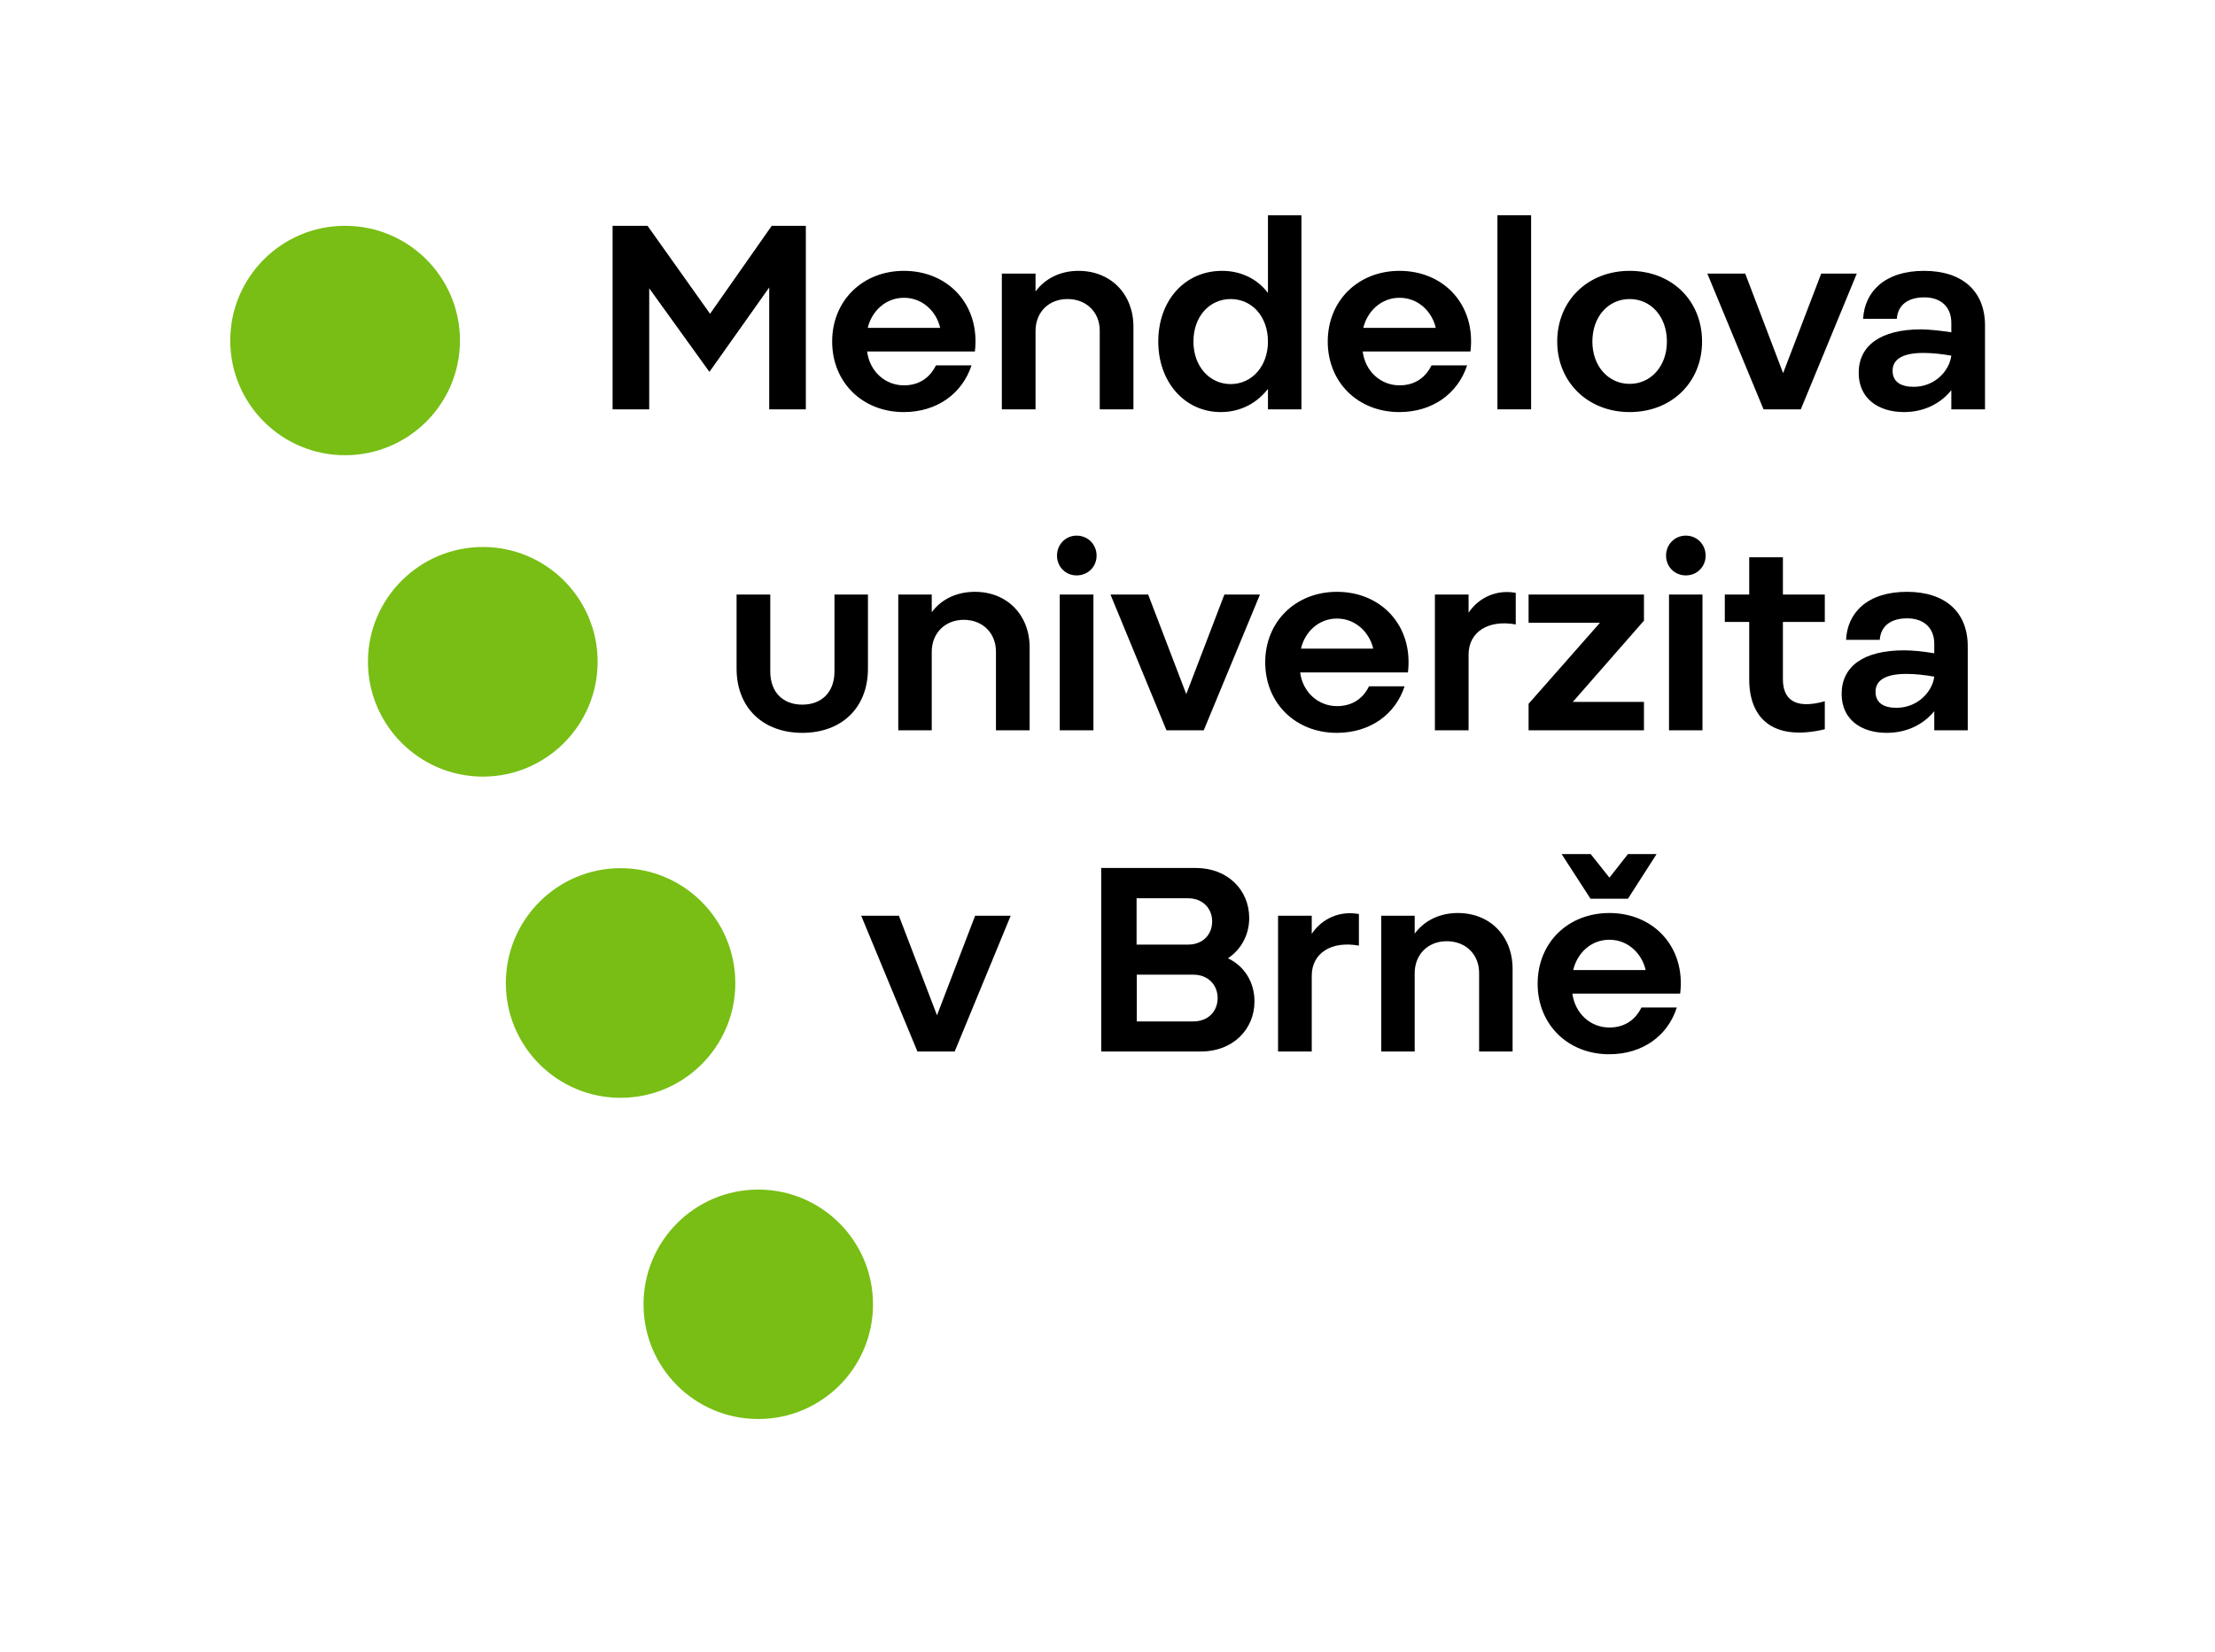
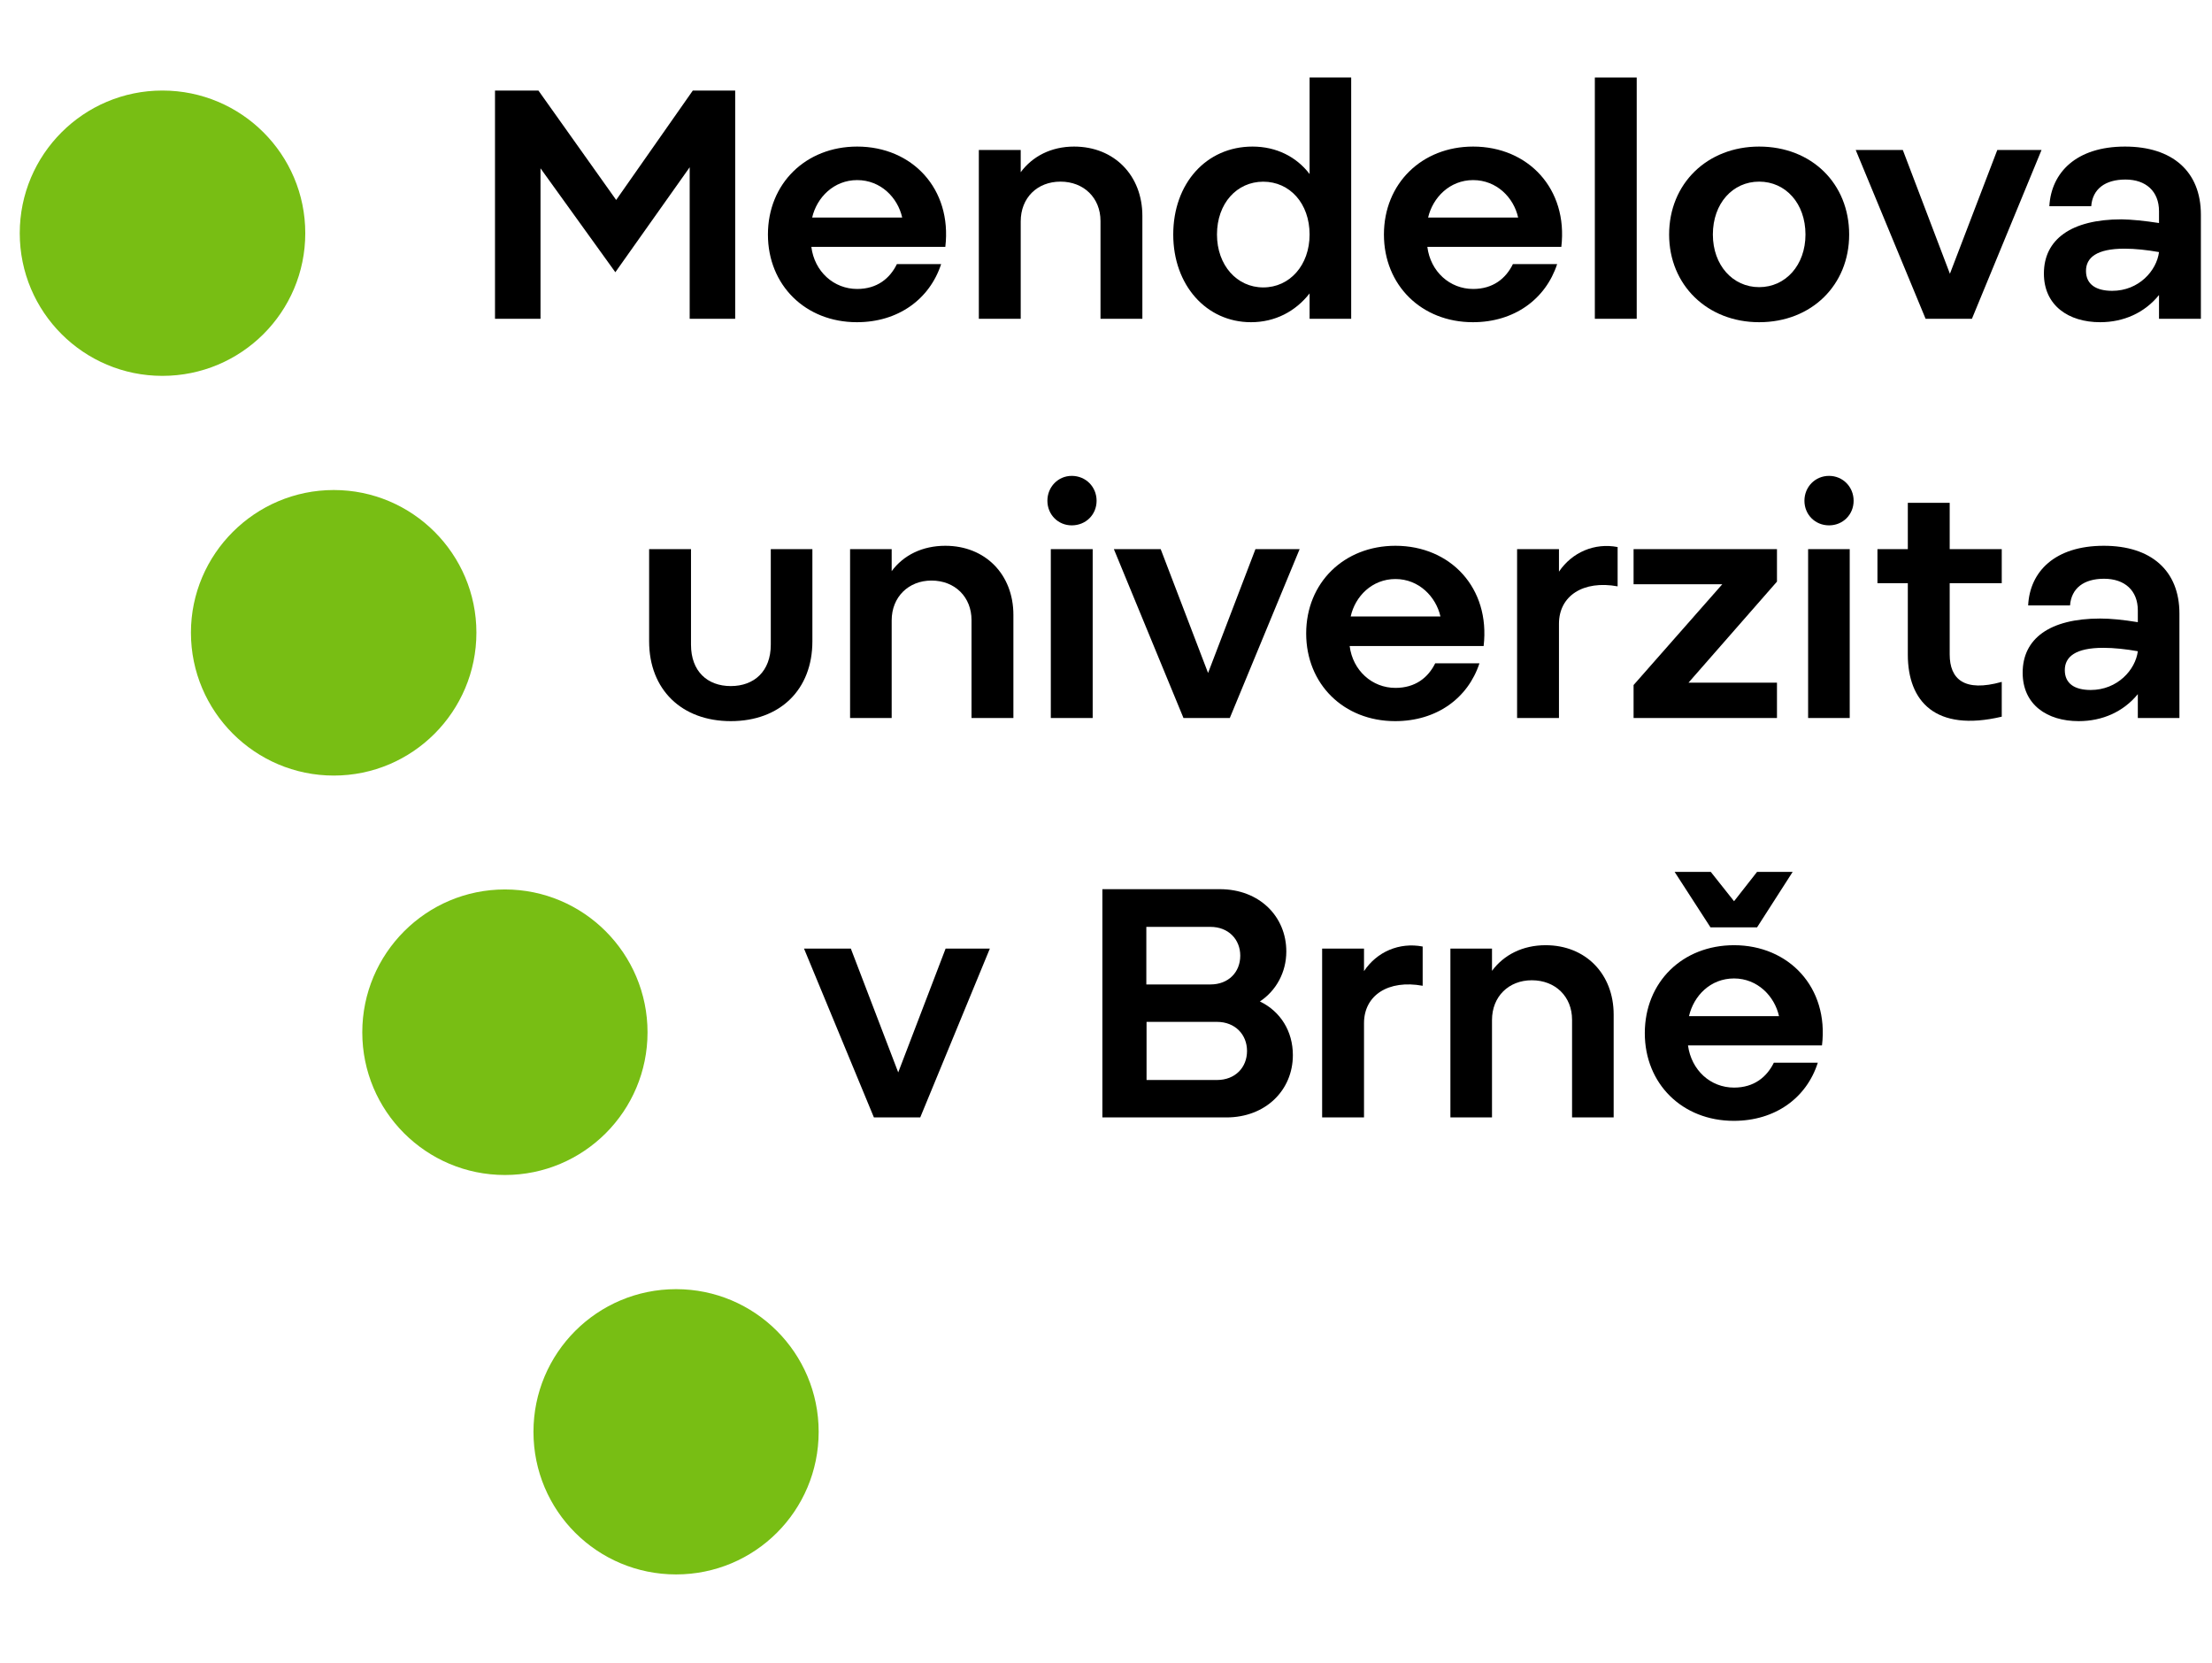
- <svg xmlns="http://www.w3.org/2000/svg" version="1.2" viewBox="0 -0.488 105.137 78.488" width="500" height="373">
+ <svg xmlns="http://www.w3.org/2000/svg" version="1.2" viewBox="0 0 402 302" width="402" height="302">
  <style>
		.s0 { fill: #78be14 } 
		.s1 { fill: #000000 } 
	</style>
  <g id="Vrstva 1">
    <g id="&lt;Group&gt;">
-       <path id="&lt;Path&gt;" class="s0" d="m23.99 46.22c0-3.01 2.44-5.46 5.45-5.46 3.01 0 5.45 2.45 5.45 5.46 0 3.01-2.44 5.45-5.45 5.45-3.01 0-5.45-2.44-5.45-5.45z" />
-       <path id="&lt;Path&gt;" class="s0" d="m30.53 61.48c0-3.01 2.44-5.45 5.45-5.45 3.01 0 5.45 2.44 5.45 5.45 0 3.02-2.44 5.45-5.45 5.45-3.01 0-5.45-2.43-5.45-5.45z" />
-       <path id="&lt;Path&gt;" class="s0" d="m10.9 15.69c0-3.01 2.44-5.45 5.45-5.45 3.02 0 5.46 2.44 5.46 5.45 0 3.01-2.44 5.45-5.46 5.45-3.01 0-5.45-2.44-5.45-5.45z" />
-       <path id="&lt;Path&gt;" class="s0" d="m17.44 30.95c0-3 2.45-5.45 5.46-5.45 3.01 0 5.45 2.45 5.45 5.45 0 3.01-2.44 5.46-5.45 5.46-3.01 0-5.46-2.45-5.46-5.46z" />
+       <path id="&lt;Path&gt;" class="s0" d="m65.84 187.56c0-14.31 11.61-25.96 25.92-25.96 14.32 0 25.92 11.65 25.92 25.96 0 14.32-11.6 25.92-25.92 25.92-14.31 0-25.92-11.6-25.92-25.92z" />
+       <path id="&lt;Path&gt;" class="s0" d="m96.95 260.14c0-14.32 11.6-25.92 25.92-25.92 14.31 0 25.91 11.6 25.91 25.92 0 14.36-11.6 25.91-25.91 25.91-14.32 0-25.92-11.55-25.92-25.91z" />
+       <path id="&lt;Path&gt;" class="s0" d="m3.59 42.37c0-14.31 11.61-25.92 25.92-25.92 14.36 0 25.97 11.61 25.97 25.92 0 14.32-11.61 25.92-25.97 25.92-14.31 0-25.92-11.6-25.92-25.92z" />
+       <path id="&lt;Path&gt;" class="s0" d="m34.7 114.94c0-14.26 11.65-25.91 25.96-25.91 14.32 0 25.92 11.65 25.92 25.91 0 14.32-11.6 25.97-25.92 25.97-14.31 0-25.96-11.65-25.96-25.97z" />
      <g id="&lt;Group&gt;">
        <g id="&lt;Group&gt;">
-           <path id="&lt;Compound Path&gt;" class="s1" d="m36.55 27.76v3.65c0 1.02 0.63 1.58 1.52 1.58 0.89 0 1.53-0.56 1.53-1.58v-3.65h1.59v3.52c0 1.85-1.24 3.05-3.12 3.05-1.87 0-3.12-1.2-3.12-3.05v-3.52z" />
-           <path id="&lt;Compound Path&gt;" class="s1" d="m42.63 27.76h1.59v0.84c0.45-0.61 1.17-0.97 2.05-0.97 1.53 0 2.6 1.1 2.6 2.64v3.94h-1.6v-3.74c0-0.88-0.63-1.51-1.53-1.51-0.88 0-1.52 0.63-1.52 1.52v3.73h-1.59z" />
-           <path id="&lt;Compound Path&gt;" class="s1" d="m51.1 24.96c0.54 0 0.95 0.42 0.95 0.95 0 0.53-0.41 0.94-0.95 0.94-0.52 0-0.93-0.41-0.93-0.94 0-0.53 0.41-0.95 0.93-0.95zm-0.8 2.8h1.6v6.45h-1.6z" />
-           <path id="&lt;Compound Path&gt;" class="s1" d="m52.71 27.76h1.79l1.81 4.73 1.81-4.73h1.69l-2.67 6.45h-1.77z" />
-           <path id="&lt;Compound Path&gt;" class="s1" d="m63.47 27.63c2.1 0 3.63 1.61 3.37 3.83h-5.12c0.12 0.94 0.86 1.6 1.75 1.6 0.76 0 1.25-0.39 1.52-0.94h1.69c-0.44 1.34-1.64 2.21-3.22 2.21-1.97 0-3.4-1.42-3.4-3.35 0-1.94 1.45-3.35 3.41-3.35zm1.72 2.7c-0.17-0.75-0.82-1.43-1.72-1.43-0.89 0-1.54 0.66-1.71 1.43z" />
-           <path id="&lt;Compound Path&gt;" class="s1" d="m68.12 27.76h1.6v0.86c0.5-0.74 1.36-1.11 2.24-0.94v1.5c-1.31-0.24-2.24 0.36-2.24 1.43v3.6h-1.6z" />
-           <path id="&lt;Compound Path&gt;" class="s1" d="m72.57 32.95l3.39-3.85h-3.39v-1.34h5.48v1.24l-3.38 3.86h3.38v1.35h-5.48z" />
-           <path id="&lt;Compound Path&gt;" class="s1" d="m80.04 24.96c0.53 0 0.94 0.42 0.94 0.95 0 0.53-0.41 0.94-0.94 0.94-0.53 0-0.94-0.41-0.94-0.94 0-0.53 0.41-0.95 0.94-0.95zm-0.8 2.8h1.59v6.45h-1.59z" />
-           <path id="&lt;Compound Path&gt;" class="s1" d="m83.05 25.99h1.6v1.77h1.99v1.3h-1.99v2.72c0 0.95 0.56 1.45 1.99 1.05v1.33c-2.54 0.6-3.59-0.59-3.59-2.37v-2.73h-1.16v-1.3h1.16z" />
-           <path id="&lt;Compound Path&gt;" class="s1" d="m90.4 30.41q0.59 0 1.44 0.14v-0.45c0-0.76-0.5-1.21-1.29-1.21-0.77 0-1.25 0.36-1.3 1.02h-1.6c0.06-1.29 1.02-2.28 2.89-2.28 1.81 0 2.89 0.95 2.89 2.59v3.99h-1.59v-0.91c-0.55 0.67-1.35 1.03-2.26 1.03-1.21 0-2.14-0.63-2.14-1.85 0-1.3 1.03-2.07 2.96-2.07zm-0.36 2.73c1.02 0 1.71-0.77 1.8-1.48-0.45-0.08-0.91-0.13-1.32-0.13-1.06 0-1.47 0.34-1.47 0.85 0 0.52 0.38 0.76 0.99 0.76z" />
+           <path id="&lt;Compound Path&gt;" class="s1" d="m125.58 99.77v17.36c0 4.85 2.99 7.52 7.23 7.52 4.23 0 7.27-2.67 7.27-7.52v-17.36h7.56v16.74c0 8.8-5.89 14.51-14.83 14.51-8.9 0-14.84-5.71-14.84-14.51v-16.74z" />
+           <path id="&lt;Compound Path&gt;" class="s1" d="m154.49 99.77h7.56v4c2.14-2.9 5.57-4.61 9.75-4.61 7.28 0 12.37 5.23 12.37 12.55v18.74h-7.61v-17.79c0-4.18-3-7.18-7.28-7.18-4.18 0-7.23 3-7.23 7.23v17.74h-7.56z" />
+           <path id="&lt;Compound Path&gt;" class="s1" d="m194.77 86.46c2.57 0 4.52 2 4.52 4.52 0 2.52-1.95 4.47-4.52 4.47-2.47 0-4.42-1.95-4.42-4.47 0-2.52 1.95-4.52 4.42-4.52zm-3.8 13.31h7.61v30.68h-7.61z" />
+           <path id="&lt;Compound Path&gt;" class="s1" d="m202.43 99.77h8.51l8.61 22.5 8.61-22.5h8.03l-12.69 30.68h-8.42z" />
+           <path id="&lt;Compound Path&gt;" class="s1" d="m253.6 99.16c9.99 0 17.26 7.65 16.03 18.21h-24.35c0.57 4.47 4.09 7.61 8.32 7.61 3.61 0 5.94-1.86 7.23-4.47h8.04c-2.1 6.37-7.8 10.51-15.32 10.51-9.37 0-16.17-6.75-16.17-15.93 0-9.23 6.9-15.93 16.22-15.93zm8.18 12.84c-0.81-3.57-3.9-6.8-8.18-6.8-4.23 0-7.32 3.13-8.13 6.8z" />
+           <path id="&lt;Compound Path&gt;" class="s1" d="m275.71 99.77h7.61v4.09c2.38-3.52 6.47-5.28 10.66-4.47v7.14c-6.23-1.14-10.66 1.71-10.66 6.8v17.12h-7.61z" />
+           <path id="&lt;Compound Path&gt;" class="s1" d="m296.88 124.46l16.12-18.31h-16.12v-6.38h26.06v5.9l-16.08 18.36h16.08v6.42h-26.06z" />
+           <path id="&lt;Compound Path&gt;" class="s1" d="m332.4 86.46c2.52 0 4.47 2 4.47 4.52 0 2.52-1.95 4.47-4.47 4.47-2.52 0-4.47-1.95-4.47-4.47 0-2.52 1.95-4.52 4.47-4.52zm-3.8 13.31h7.56v30.68h-7.56z" />
+           <path id="&lt;Compound Path&gt;" class="s1" d="m346.72 91.36h7.61v8.41h9.46v6.19h-9.46v12.93c0 4.52 2.66 6.9 9.46 5v6.32c-12.08 2.85-17.07-2.81-17.07-11.27v-12.98h-5.52v-6.19h5.52z" />
+           <path id="&lt;Compound Path&gt;" class="s1" d="m381.67 112.38q2.81 0 6.85 0.66v-2.14c0-3.61-2.38-5.75-6.14-5.75-3.66 0-5.94 1.71-6.18 4.85h-7.61c0.29-6.14 4.85-10.84 13.75-10.84 8.6 0 13.74 4.51 13.74 12.31v18.98h-7.56v-4.33c-2.62 3.19-6.42 4.9-10.75 4.9-5.75 0-10.18-3-10.18-8.8 0-6.18 4.9-9.84 14.08-9.84zm-1.71 12.98c4.85 0 8.13-3.66 8.56-7.04-2.14-0.38-4.33-0.62-6.28-0.62-5.04 0-6.99 1.62-6.99 4.05 0 2.47 1.81 3.61 4.71 3.61z" />
        </g>
      </g>
      <g id="&lt;Group&gt;">
        <g id="&lt;Group&gt;">
-           <path id="&lt;Compound Path&gt;" class="s1" d="m40.87 43.02h1.79l1.81 4.73 1.81-4.73h1.69l-2.66 6.45h-1.77z" />
-           <path id="&lt;Compound Path&gt;" class="s1" d="m52.27 40.75h4.49c1.51 0 2.54 1.04 2.54 2.38 0 0.8-0.39 1.5-1.01 1.91 0.79 0.38 1.26 1.14 1.26 2.05 0 1.34-1.04 2.38-2.54 2.38h-4.74zm4.13 3.64c0.69 0 1.14-0.47 1.14-1.1 0-0.62-0.45-1.1-1.14-1.1h-2.45v2.2zm0.25 3.65c0.7 0 1.15-0.48 1.15-1.11 0-0.62-0.45-1.11-1.15-1.11h-2.69v2.22z" />
-           <path id="&lt;Compound Path&gt;" class="s1" d="m60.67 43.02h1.6v0.86c0.49-0.74 1.35-1.11 2.24-0.94v1.5c-1.31-0.24-2.24 0.36-2.24 1.43v3.6h-1.6z" />
-           <path id="&lt;Compound Path&gt;" class="s1" d="m65.57 43.02h1.59v0.85c0.45-0.61 1.17-0.98 2.05-0.98 1.53 0 2.6 1.1 2.6 2.65v3.93h-1.59v-3.73c0-0.89-0.64-1.51-1.54-1.51-0.88 0-1.52 0.62-1.52 1.52v3.72h-1.59z" />
-           <path id="&lt;Compound Path&gt;" class="s1" d="m76.41 42.89c2.09 0 3.63 1.61 3.36 3.83h-5.12c0.13 0.95 0.86 1.61 1.76 1.61 0.76 0 1.25-0.4 1.52-0.95h1.68c-0.43 1.35-1.63 2.22-3.21 2.22-1.97 0-3.4-1.42-3.4-3.35 0-1.95 1.44-3.36 3.41-3.36zm-2.27-2.8h1.38l0.89 1.12 0.88-1.12h1.36l-1.36 2.12h-1.78zm3.99 5.51c-0.17-0.76-0.82-1.44-1.72-1.44-0.9 0-1.54 0.66-1.72 1.44z" />
+           <path id="&lt;Compound Path&gt;" class="s1" d="m146.12 172.35h8.51l8.61 22.49 8.61-22.49h8.04l-12.65 30.67h-8.42z" />
+           <path id="&lt;Compound Path&gt;" class="s1" d="m200.34 161.55h21.35c7.18 0 12.08 4.95 12.08 11.32 0 3.8-1.86 7.13-4.8 9.08 3.75 1.81 5.99 5.42 5.99 9.75 0 6.37-4.95 11.32-12.08 11.32h-22.54zm19.64 17.31c3.28 0 5.42-2.23 5.42-5.23 0-2.95-2.14-5.23-5.42-5.23h-11.65v10.46zm1.18 17.36c3.33 0 5.47-2.28 5.47-5.28 0-2.95-2.14-5.28-5.47-5.28h-12.79v10.56z" />
+           <path id="&lt;Compound Path&gt;" class="s1" d="m240.28 172.35h7.61v4.09c2.33-3.52 6.42-5.28 10.66-4.47v7.13c-6.23-1.14-10.66 1.71-10.66 6.8v17.12h-7.61z" />
+           <path id="&lt;Compound Path&gt;" class="s1" d="m263.59 172.35h7.56v4.04c2.14-2.9 5.56-4.66 9.75-4.66 7.27 0 12.36 5.23 12.36 12.6v18.69h-7.56v-17.74c0-4.23-3.04-7.18-7.32-7.18-4.19 0-7.23 2.95-7.23 7.23v17.69h-7.56z" />
+           <path id="&lt;Compound Path&gt;" class="s1" d="m315.14 171.73c9.94 0 17.26 7.65 15.98 18.21h-24.35c0.62 4.52 4.09 7.66 8.37 7.66 3.61 0 5.94-1.9 7.23-4.52h7.99c-2.05 6.42-7.75 10.56-15.27 10.56-9.37 0-16.17-6.75-16.17-15.93 0-9.28 6.85-15.98 16.22-15.98zm-10.8-13.32h6.57l4.23 5.33 4.18-5.33h6.47l-6.47 10.08h-8.46zm18.97 26.21c-0.8-3.62-3.9-6.85-8.18-6.85-4.28 0-7.32 3.14-8.18 6.85z" />
        </g>
      </g>
      <g id="&lt;Group&gt;">
        <g id="&lt;Group&gt;">
-           <path id="&lt;Compound Path&gt;" class="s1" d="m29.06 10.24h1.66l2.97 4.18 2.93-4.18h1.62v8.72h-1.74v-5.79l-2.84 4.01-2.86-3.97v5.75h-1.74z" />
-           <path id="&lt;Compound Path&gt;" class="s1" d="m42.9 12.38c2.1 0 3.63 1.61 3.37 3.83h-5.12c0.12 0.95 0.86 1.61 1.75 1.61 0.76 0 1.25-0.4 1.52-0.95h1.69c-0.44 1.34-1.64 2.22-3.22 2.22-1.97 0-3.4-1.42-3.4-3.35 0-1.95 1.45-3.36 3.41-3.36zm1.72 2.71c-0.17-0.76-0.82-1.43-1.72-1.43-0.89 0-1.54 0.66-1.72 1.43z" />
-           <path id="&lt;Compound Path&gt;" class="s1" d="m47.55 12.51h1.6v0.85c0.45-0.61 1.17-0.98 2.04-0.98 1.53 0 2.61 1.1 2.61 2.65v3.93h-1.6v-3.74c0-0.88-0.64-1.5-1.53-1.5-0.89 0-1.52 0.62-1.52 1.52v3.72h-1.6z" />
-           <path id="&lt;Compound Path&gt;" class="s1" d="m60.19 17.99c-0.54 0.69-1.32 1.1-2.24 1.1-1.71 0-2.97-1.42-2.97-3.35 0-1.95 1.26-3.36 3.03-3.36 0.91 0 1.68 0.39 2.18 1.05v-3.69h1.59v9.22h-1.59zm-1.77-0.23c1.01 0 1.77-0.85 1.77-2.02 0-1.19-0.76-2.02-1.77-2.02-1.01 0-1.77 0.83-1.77 2.02 0 1.17 0.76 2.02 1.77 2.02z" />
-           <path id="&lt;Compound Path&gt;" class="s1" d="m66.44 12.38c2.1 0 3.63 1.61 3.37 3.83h-5.12c0.12 0.95 0.86 1.61 1.75 1.61 0.76 0 1.25-0.4 1.52-0.95h1.69c-0.44 1.34-1.64 2.22-3.22 2.22-1.97 0-3.4-1.42-3.4-3.35 0-1.95 1.45-3.36 3.41-3.36zm1.72 2.71c-0.17-0.76-0.82-1.43-1.72-1.43-0.89 0-1.54 0.66-1.72 1.43z" />
-           <path id="&lt;Compound Path&gt;" class="s1" d="m71.09 9.74h1.6v9.22h-1.6z" />
-           <path id="&lt;Compound Path&gt;" class="s1" d="m77.37 12.38c2 0 3.44 1.41 3.44 3.36 0 1.93-1.44 3.35-3.44 3.35-1.98 0-3.44-1.42-3.44-3.35 0-1.95 1.46-3.36 3.44-3.36zm0 5.37c1.01 0 1.77-0.84 1.77-2.01 0-1.19-0.76-2.02-1.77-2.02-1.01 0-1.77 0.83-1.77 2.02 0 1.17 0.76 2.01 1.77 2.01z" />
-           <path id="&lt;Compound Path&gt;" class="s1" d="m81.06 12.51h1.8l1.8 4.73 1.81-4.73h1.69l-2.66 6.45h-1.77z" />
-           <path id="&lt;Compound Path&gt;" class="s1" d="m91.22 15.16q0.58 0.01 1.43 0.14v-0.45c0-0.76-0.5-1.21-1.28-1.21-0.78 0-1.26 0.36-1.31 1.02h-1.6c0.07-1.29 1.03-2.28 2.89-2.28 1.81 0 2.9 0.95 2.9 2.6v3.98h-1.6v-0.91c-0.55 0.68-1.35 1.04-2.25 1.04-1.21 0-2.15-0.64-2.15-1.86 0-1.3 1.04-2.07 2.97-2.07zm-0.36 2.73c1.02 0 1.7-0.77 1.79-1.48-0.45-0.08-0.91-0.13-1.32-0.13-1.06 0-1.47 0.34-1.47 0.85 0 0.52 0.39 0.76 1 0.76z" />
+           <path id="&lt;Compound Path&gt;" class="s1" d="m89.96 16.45h7.89l14.13 19.88 13.93-19.88h7.7v41.47h-8.27v-27.53l-13.51 19.07-13.6-18.88v27.34h-8.27z" />
+           <path id="&lt;Compound Path&gt;" class="s1" d="m155.78 26.63c9.98 0 17.26 7.66 16.02 18.22h-24.35c0.57 4.51 4.09 7.65 8.33 7.65 3.61 0 5.94-1.9 7.22-4.52h8.04c-2.09 6.38-7.8 10.56-15.31 10.56-9.37 0-16.17-6.75-16.17-15.93 0-9.27 6.89-15.98 16.22-15.98zm8.18 12.89c-0.81-3.62-3.9-6.8-8.18-6.8-4.24 0-7.33 3.14-8.18 6.8z" />
+           <path id="&lt;Compound Path&gt;" class="s1" d="m177.89 27.25h7.61v4.04c2.14-2.9 5.56-4.66 9.7-4.66 7.28 0 12.41 5.23 12.41 12.6v18.69h-7.61v-17.78c0-4.19-3.04-7.14-7.27-7.14-4.24 0-7.23 2.95-7.23 7.23v17.69h-7.61z" />
+           <path id="&lt;Compound Path&gt;" class="s1" d="m238 53.31c-2.57 3.28-6.28 5.23-10.65 5.23-8.13 0-14.13-6.75-14.13-15.93 0-9.27 6-15.98 14.41-15.98 4.33 0 7.99 1.86 10.37 4.99v-17.54h7.56v43.84h-7.56zm-8.42-1.09c4.81 0 8.42-4.04 8.42-9.61 0-5.66-3.61-9.6-8.42-9.6-4.8 0-8.41 3.94-8.41 9.6 0 5.57 3.61 9.61 8.41 9.61z" />
+           <path id="&lt;Compound Path&gt;" class="s1" d="m267.72 26.63c9.99 0 17.27 7.66 16.03 18.22h-24.35c0.57 4.51 4.09 7.65 8.32 7.65 3.62 0 5.95-1.9 7.23-4.52h8.04c-2.09 6.38-7.8 10.56-15.31 10.56-9.37 0-16.17-6.75-16.17-15.93 0-9.27 6.89-15.98 16.21-15.98zm8.18 12.89c-0.8-3.62-3.9-6.8-8.18-6.8-4.23 0-7.32 3.14-8.18 6.8z" />
+           <path id="&lt;Compound Path&gt;" class="s1" d="m289.84 14.08h7.61v43.84h-7.61z" />
+           <path id="&lt;Compound Path&gt;" class="s1" d="m319.7 26.63c9.52 0 16.36 6.71 16.36 15.98 0 9.18-6.84 15.93-16.36 15.93-9.41 0-16.36-6.75-16.36-15.93 0-9.27 6.95-15.98 16.36-15.98zm0 25.54c4.81 0 8.42-4 8.42-9.56 0-5.66-3.61-9.61-8.42-9.61-4.8 0-8.41 3.95-8.41 9.61 0 5.56 3.61 9.56 8.41 9.56z" />
+           <path id="&lt;Compound Path&gt;" class="s1" d="m337.25 27.25h8.56l8.56 22.49 8.61-22.49h8.04l-12.65 30.67h-8.42z" />
+           <path id="&lt;Compound Path&gt;" class="s1" d="m385.57 39.85q2.76 0.05 6.8 0.67v-2.14c0-3.62-2.38-5.76-6.09-5.76-3.71 0-5.99 1.72-6.23 4.85h-7.61c0.34-6.13 4.9-10.84 13.75-10.84 8.61 0 13.79 4.52 13.79 12.37v18.92h-7.61v-4.32c-2.61 3.23-6.42 4.94-10.7 4.94-5.75 0-10.22-3.04-10.22-8.84 0-6.19 4.94-9.85 14.12-9.85zm-1.71 12.99c4.85 0 8.08-3.67 8.51-7.04-2.14-0.38-4.33-0.62-6.28-0.62-5.04 0-6.99 1.62-6.99 4.04 0 2.47 1.86 3.62 4.76 3.62z" />
        </g>
      </g>
    </g>
  </g>
</svg>
